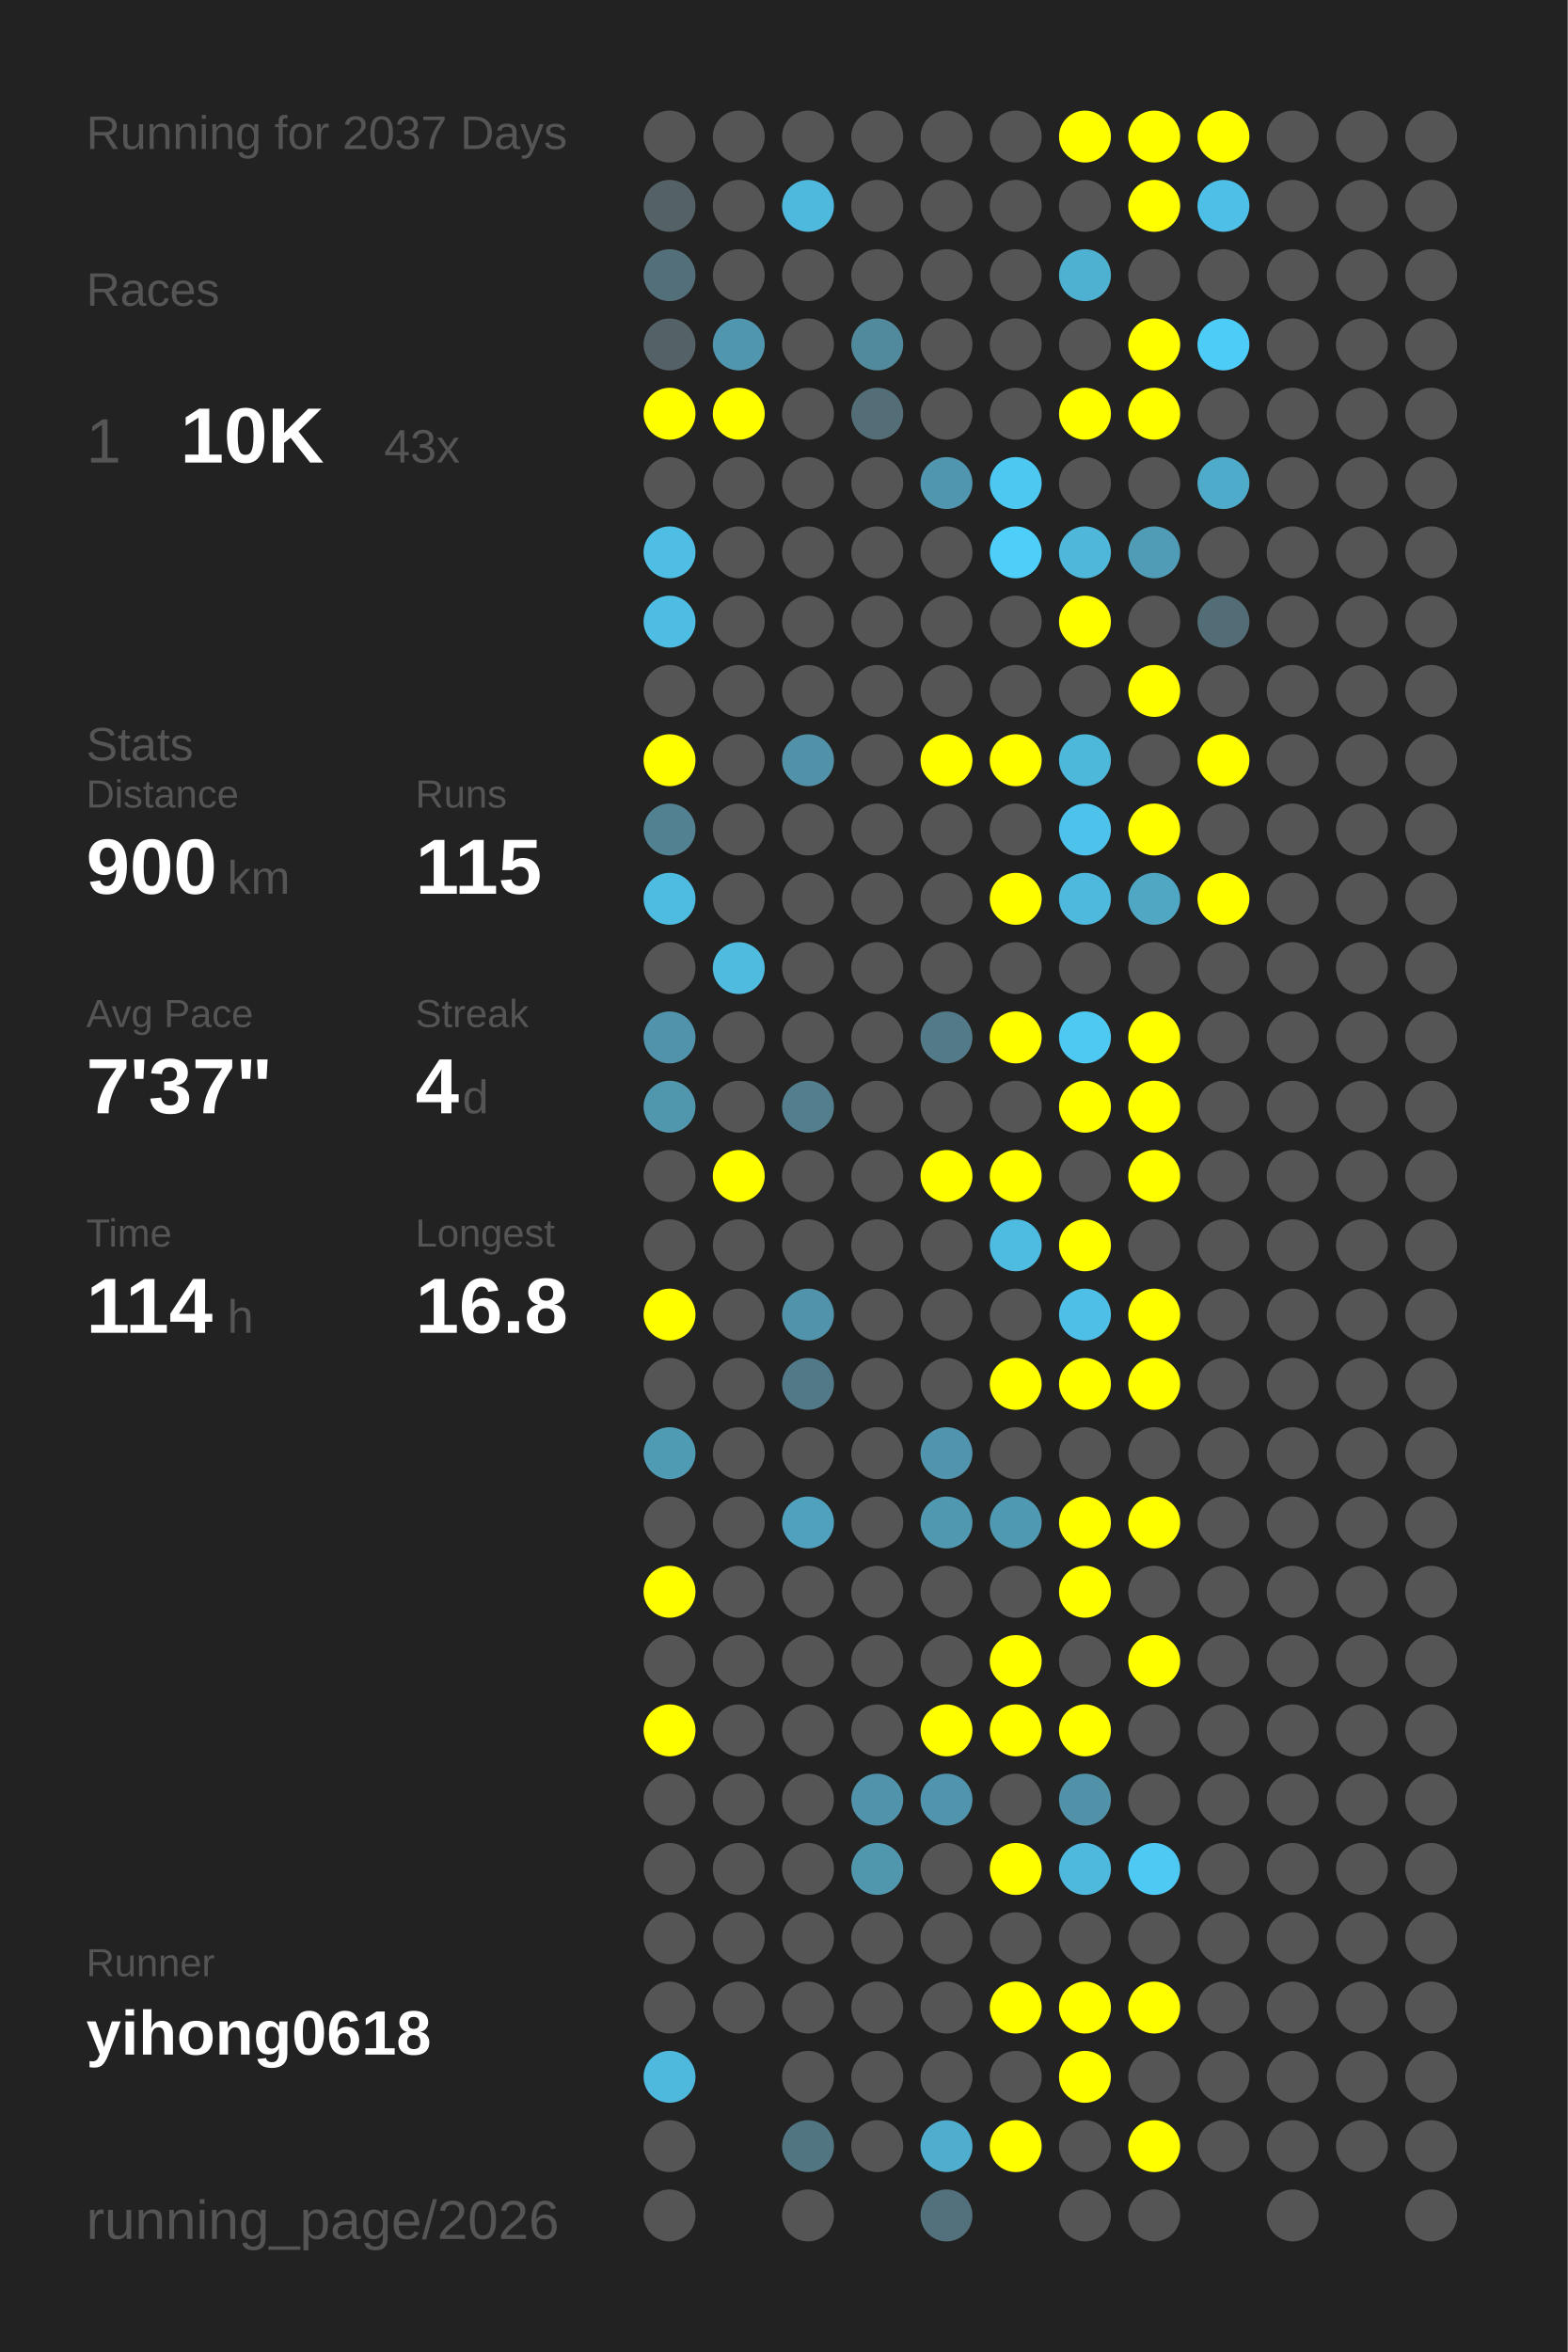
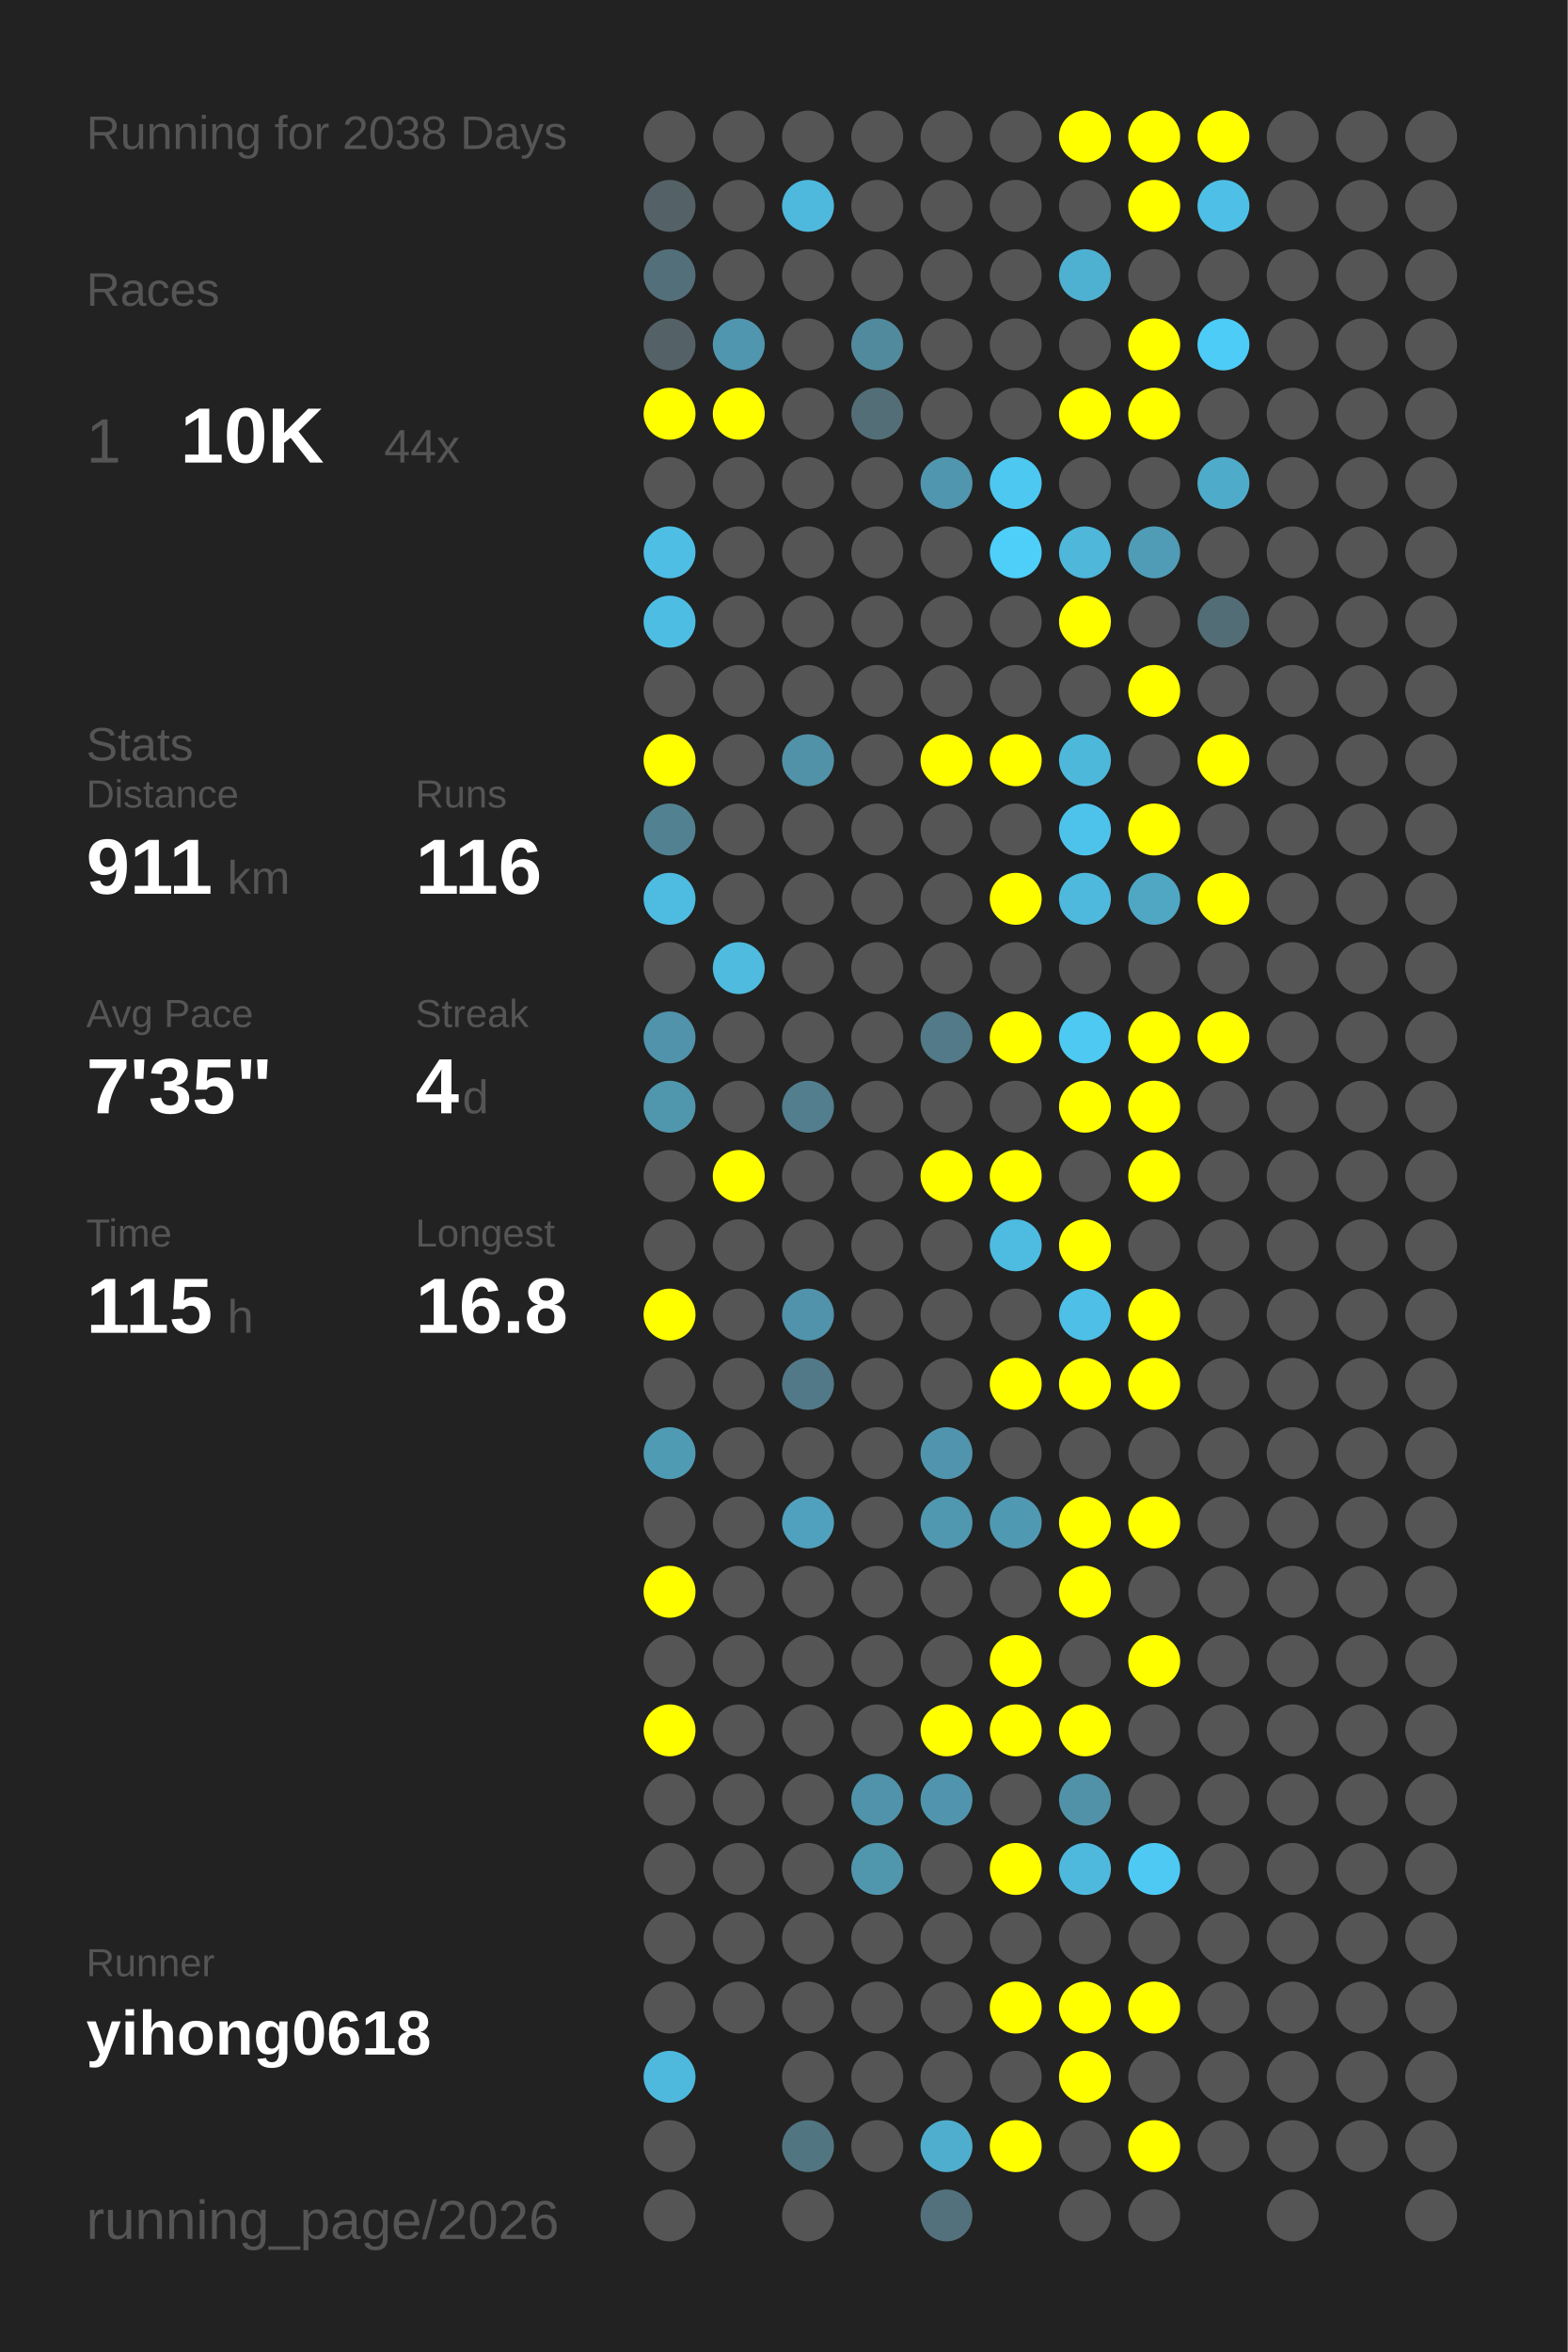
<svg xmlns="http://www.w3.org/2000/svg" baseProfile="full" height="300mm" version="1.1" viewBox="0,0,200,300" width="200mm">
  <defs />
  <rect fill="#222222" height="300" width="200" x="0" y="0" />
-   <text fill="#555555" style="font-size:6px; font-family:Arial;" x="11" y="19">Running for 2037 Days</text>
+   <text fill="#555555" style="font-size:6px; font-family:Arial;" x="11" y="19">Running for 2038 Days</text>
  <text fill="#555555" style="font-size:6px; font-family:Arial;" x="11" y="39">Races</text>
  <text fill="#555555" style="font-size:8px; font-family:Arial;" x="11" y="59">1</text>
  <text fill="#FFFFFF" style="font-size:10px; font-family:Arial; font-weight:bold;" x="23" y="59">10K</text>
-   <text fill="#555555" style="font-size:6px; font-family:Arial;" x="49" y="59">43x</text>
+   <text fill="#555555" style="font-size:6px; font-family:Arial;" x="49" y="59">44x</text>
  <text fill="#555555" style="font-size:6px; font-family:Arial;" x="11" y="97">Stats</text>
  <text fill="#555555" style="font-size:5px; font-family:Arial;" x="11" y="103">Distance</text>
-   <text fill="#FFFFFF" style="font-size:10px; font-family:Arial; font-weight:bold;" x="11" y="114">900</text>
+   <text fill="#FFFFFF" style="font-size:10px; font-family:Arial; font-weight:bold;" x="11" y="114">911</text>
  <text fill="#555555" style="font-size:6px; font-family:Arial;" x="29" y="114">km</text>
  <text fill="#555555" style="font-size:5px; font-family:Arial;" x="53" y="103">Runs</text>
-   <text fill="#FFFFFF" style="font-size:10px; font-family:Arial; font-weight:bold;" x="53" y="114">115</text>
+   <text fill="#FFFFFF" style="font-size:10px; font-family:Arial; font-weight:bold;" x="53" y="114">116</text>
  <text fill="#555555" style="font-size:5px; font-family:Arial;" x="11" y="131">Avg Pace</text>
-   <text fill="#FFFFFF" style="font-size:10px; font-family:Arial; font-weight:bold;" x="11" y="142">7'37"</text>
+   <text fill="#FFFFFF" style="font-size:10px; font-family:Arial; font-weight:bold;" x="11" y="142">7'35"</text>
  <text fill="#555555" style="font-size:5px; font-family:Arial;" x="53" y="131">Streak</text>
  <text fill="#FFFFFF" style="font-size:10px; font-family:Arial; font-weight:bold;" x="53" y="142">4</text>
  <text fill="#555555" style="font-size:6px; font-family:Arial;" x="59" y="142">d</text>
  <text fill="#555555" style="font-size:5px; font-family:Arial;" x="11" y="159">Time</text>
-   <text fill="#FFFFFF" style="font-size:10px; font-family:Arial; font-weight:bold;" x="11" y="170">114</text>
+   <text fill="#FFFFFF" style="font-size:10px; font-family:Arial; font-weight:bold;" x="11" y="170">115</text>
  <text fill="#555555" style="font-size:6px; font-family:Arial;" x="29" y="170">h</text>
  <text fill="#555555" style="font-size:5px; font-family:Arial;" x="53" y="159">Longest</text>
  <text fill="#FFFFFF" style="font-size:10px; font-family:Arial; font-weight:bold;" x="53" y="170">16.8</text>
  <text fill="#555555" style="font-size:5px; font-family:Arial;" x="11" y="252.065">Runner</text>
  <text fill="#FFFFFF" style="font-size:8px; font-family:Arial; font-weight:bold;" x="11" y="262.065">yihong0618</text>
  <text fill="#555555" style="font-size:7px; font-family:Arial;" x="11" y="285.581">running_page/2026</text>
  <circle cx="85.417" cy="17.419" fill="#555555" r="3.312" />
  <circle cx="85.417" cy="26.258" fill="#546166" r="3.312" />
  <circle cx="85.417" cy="35.097" fill="#536f79" r="3.312" />
  <circle cx="85.417" cy="43.935" fill="#546166" r="3.312" />
  <circle cx="85.417" cy="52.774" fill="#FFFF00" r="3.312" />
  <circle cx="85.417" cy="61.613" fill="#555555" r="3.312" />
  <circle cx="85.417" cy="70.452" fill="#4ebee4" r="3.312" />
  <circle cx="85.417" cy="79.29" fill="#4ebde3" r="3.312" />
  <circle cx="85.417" cy="88.129" fill="#555555" r="3.312" />
  <circle cx="85.417" cy="96.968" fill="#FFFF00" r="3.312" />
  <circle cx="85.417" cy="105.806" fill="#528292" r="3.312" />
  <circle cx="85.417" cy="114.645" fill="#4ebbe0" r="3.312" />
  <circle cx="85.417" cy="123.484" fill="#555555" r="3.312" />
  <circle cx="85.417" cy="132.323" fill="#5093aa" r="3.312" />
  <circle cx="85.417" cy="141.161" fill="#5096ad" r="3.312" />
  <circle cx="85.417" cy="150" fill="#555555" r="3.312" />
  <circle cx="85.417" cy="158.839" fill="#555555" r="3.312" />
  <circle cx="85.417" cy="167.677" fill="#FFFF00" r="3.312" />
  <circle cx="85.417" cy="176.516" fill="#555555" r="3.312" />
  <circle cx="85.417" cy="185.355" fill="#509bb4" r="3.312" />
  <circle cx="85.417" cy="194.194" fill="#555555" r="3.312" />
  <circle cx="85.417" cy="203.032" fill="#FFFF00" r="3.312" />
  <circle cx="85.417" cy="211.871" fill="#555555" r="3.312" />
  <circle cx="85.417" cy="220.71" fill="#FFFF00" r="3.312" />
  <circle cx="85.417" cy="229.548" fill="#555555" r="3.312" />
  <circle cx="85.417" cy="238.387" fill="#555555" r="3.312" />
  <circle cx="85.417" cy="247.226" fill="#555555" r="3.312" />
  <circle cx="85.417" cy="256.065" fill="#555555" r="3.312" />
  <circle cx="85.417" cy="264.903" fill="#4eb9dd" r="3.312" />
  <circle cx="85.417" cy="273.742" fill="#555555" r="3.312" />
  <circle cx="85.417" cy="282.581" fill="#555555" r="3.312" />
  <circle cx="94.25" cy="17.419" fill="#555555" r="3.312" />
  <circle cx="94.25" cy="26.258" fill="#555555" r="3.312" />
  <circle cx="94.25" cy="35.097" fill="#555555" r="3.312" />
  <circle cx="94.25" cy="43.935" fill="#5096ae" r="3.312" />
  <circle cx="94.25" cy="52.774" fill="#FFFF00" r="3.312" />
  <circle cx="94.25" cy="61.613" fill="#555555" r="3.312" />
  <circle cx="94.25" cy="70.452" fill="#555555" r="3.312" />
  <circle cx="94.25" cy="79.29" fill="#555555" r="3.312" />
  <circle cx="94.25" cy="88.129" fill="#555555" r="3.312" />
  <circle cx="94.25" cy="96.968" fill="#555555" r="3.312" />
  <circle cx="94.25" cy="105.806" fill="#555555" r="3.312" />
  <circle cx="94.25" cy="114.645" fill="#555555" r="3.312" />
  <circle cx="94.25" cy="123.484" fill="#4ebbdf" r="3.312" />
  <circle cx="94.25" cy="132.323" fill="#555555" r="3.312" />
  <circle cx="94.25" cy="141.161" fill="#555555" r="3.312" />
  <circle cx="94.25" cy="150" fill="#FFFF00" r="3.312" />
  <circle cx="94.25" cy="158.839" fill="#555555" r="3.312" />
  <circle cx="94.25" cy="167.677" fill="#555555" r="3.312" />
  <circle cx="94.25" cy="176.516" fill="#555555" r="3.312" />
  <circle cx="94.25" cy="185.355" fill="#555555" r="3.312" />
  <circle cx="94.25" cy="194.194" fill="#555555" r="3.312" />
  <circle cx="94.25" cy="203.032" fill="#555555" r="3.312" />
  <circle cx="94.25" cy="211.871" fill="#555555" r="3.312" />
  <circle cx="94.25" cy="220.71" fill="#555555" r="3.312" />
  <circle cx="94.25" cy="229.548" fill="#555555" r="3.312" />
  <circle cx="94.25" cy="238.387" fill="#555555" r="3.312" />
  <circle cx="94.25" cy="247.226" fill="#555555" r="3.312" />
  <circle cx="94.25" cy="256.065" fill="#555555" r="3.312" />
  <circle cx="103.083" cy="17.419" fill="#555555" r="3.312" />
  <circle cx="103.083" cy="26.258" fill="#4eb9dd" r="3.312" />
  <circle cx="103.083" cy="35.097" fill="#555555" r="3.312" />
  <circle cx="103.083" cy="43.935" fill="#555555" r="3.312" />
  <circle cx="103.083" cy="52.774" fill="#555555" r="3.312" />
  <circle cx="103.083" cy="61.613" fill="#555555" r="3.312" />
  <circle cx="103.083" cy="70.452" fill="#555555" r="3.312" />
  <circle cx="103.083" cy="79.29" fill="#555555" r="3.312" />
  <circle cx="103.083" cy="88.129" fill="#555555" r="3.312" />
  <circle cx="103.083" cy="96.968" fill="#5192a8" r="3.312" />
  <circle cx="103.083" cy="105.806" fill="#555555" r="3.312" />
  <circle cx="103.083" cy="114.645" fill="#555555" r="3.312" />
  <circle cx="103.083" cy="123.484" fill="#555555" r="3.312" />
  <circle cx="103.083" cy="132.323" fill="#555555" r="3.312" />
  <circle cx="103.083" cy="141.161" fill="#527e8d" r="3.312" />
  <circle cx="103.083" cy="150" fill="#555555" r="3.312" />
  <circle cx="103.083" cy="158.839" fill="#555555" r="3.312" />
  <circle cx="103.083" cy="167.677" fill="#5093aa" r="3.312" />
  <circle cx="103.083" cy="176.516" fill="#527987" r="3.312" />
  <circle cx="103.083" cy="185.355" fill="#555555" r="3.312" />
  <circle cx="103.083" cy="194.194" fill="#50a1bd" r="3.312" />
  <circle cx="103.083" cy="203.032" fill="#555555" r="3.312" />
  <circle cx="103.083" cy="211.871" fill="#555555" r="3.312" />
  <circle cx="103.083" cy="220.71" fill="#555555" r="3.312" />
  <circle cx="103.083" cy="229.548" fill="#555555" r="3.312" />
  <circle cx="103.083" cy="238.387" fill="#555555" r="3.312" />
  <circle cx="103.083" cy="247.226" fill="#555555" r="3.312" />
  <circle cx="103.083" cy="256.065" fill="#555555" r="3.312" />
  <circle cx="103.083" cy="264.903" fill="#555555" r="3.312" />
  <circle cx="103.083" cy="273.742" fill="#527681" r="3.312" />
  <circle cx="103.083" cy="282.581" fill="#555555" r="3.312" />
  <circle cx="111.917" cy="17.419" fill="#555555" r="3.312" />
  <circle cx="111.917" cy="26.258" fill="#555555" r="3.312" />
  <circle cx="111.917" cy="35.097" fill="#555555" r="3.312" />
  <circle cx="111.917" cy="43.935" fill="#518a9d" r="3.312" />
  <circle cx="111.917" cy="52.774" fill="#536e77" r="3.312" />
  <circle cx="111.917" cy="61.613" fill="#555555" r="3.312" />
  <circle cx="111.917" cy="70.452" fill="#555555" r="3.312" />
  <circle cx="111.917" cy="79.29" fill="#555555" r="3.312" />
  <circle cx="111.917" cy="88.129" fill="#555555" r="3.312" />
  <circle cx="111.917" cy="96.968" fill="#555555" r="3.312" />
  <circle cx="111.917" cy="105.806" fill="#555555" r="3.312" />
  <circle cx="111.917" cy="114.645" fill="#555555" r="3.312" />
  <circle cx="111.917" cy="123.484" fill="#555555" r="3.312" />
  <circle cx="111.917" cy="132.323" fill="#555555" r="3.312" />
  <circle cx="111.917" cy="141.161" fill="#555555" r="3.312" />
  <circle cx="111.917" cy="150" fill="#555555" r="3.312" />
  <circle cx="111.917" cy="158.839" fill="#555555" r="3.312" />
  <circle cx="111.917" cy="167.677" fill="#555555" r="3.312" />
  <circle cx="111.917" cy="176.516" fill="#555555" r="3.312" />
  <circle cx="111.917" cy="185.355" fill="#555555" r="3.312" />
  <circle cx="111.917" cy="194.194" fill="#555555" r="3.312" />
  <circle cx="111.917" cy="203.032" fill="#555555" r="3.312" />
  <circle cx="111.917" cy="211.871" fill="#555555" r="3.312" />
  <circle cx="111.917" cy="220.71" fill="#555555" r="3.312" />
  <circle cx="111.917" cy="229.548" fill="#5093aa" r="3.312" />
  <circle cx="111.917" cy="238.387" fill="#5096ad" r="3.312" />
  <circle cx="111.917" cy="247.226" fill="#555555" r="3.312" />
  <circle cx="111.917" cy="256.065" fill="#555555" r="3.312" />
  <circle cx="111.917" cy="264.903" fill="#555555" r="3.312" />
  <circle cx="111.917" cy="273.742" fill="#555555" r="3.312" />
  <circle cx="120.75" cy="17.419" fill="#555555" r="3.312" />
  <circle cx="120.75" cy="26.258" fill="#555555" r="3.312" />
  <circle cx="120.75" cy="35.097" fill="#555555" r="3.312" />
  <circle cx="120.75" cy="43.935" fill="#555555" r="3.312" />
  <circle cx="120.75" cy="52.774" fill="#555555" r="3.312" />
  <circle cx="120.75" cy="61.613" fill="#5096ae" r="3.312" />
  <circle cx="120.75" cy="70.452" fill="#555555" r="3.312" />
  <circle cx="120.75" cy="79.29" fill="#555555" r="3.312" />
  <circle cx="120.75" cy="88.129" fill="#555555" r="3.312" />
  <circle cx="120.75" cy="96.968" fill="#FFFF00" r="3.312" />
  <circle cx="120.75" cy="105.806" fill="#555555" r="3.312" />
  <circle cx="120.75" cy="114.645" fill="#555555" r="3.312" />
  <circle cx="120.75" cy="123.484" fill="#555555" r="3.312" />
  <circle cx="120.75" cy="132.323" fill="#527a88" r="3.312" />
  <circle cx="120.75" cy="141.161" fill="#555555" r="3.312" />
  <circle cx="120.75" cy="150" fill="#FFFF00" r="3.312" />
  <circle cx="120.75" cy="158.839" fill="#555555" r="3.312" />
  <circle cx="120.75" cy="167.677" fill="#555555" r="3.312" />
  <circle cx="120.75" cy="176.516" fill="#555555" r="3.312" />
  <circle cx="120.75" cy="185.355" fill="#5095ad" r="3.312" />
  <circle cx="120.75" cy="194.194" fill="#5098b0" r="3.312" />
  <circle cx="120.75" cy="203.032" fill="#555555" r="3.312" />
  <circle cx="120.75" cy="211.871" fill="#555555" r="3.312" />
  <circle cx="120.75" cy="220.71" fill="#FFFF00" r="3.312" />
  <circle cx="120.75" cy="229.548" fill="#5095ad" r="3.312" />
  <circle cx="120.75" cy="238.387" fill="#555555" r="3.312" />
  <circle cx="120.75" cy="247.226" fill="#555555" r="3.312" />
  <circle cx="120.75" cy="256.065" fill="#555555" r="3.312" />
  <circle cx="120.75" cy="264.903" fill="#555555" r="3.312" />
  <circle cx="120.75" cy="273.742" fill="#4faece" r="3.312" />
  <circle cx="120.75" cy="282.581" fill="#53717c" r="3.312" />
  <circle cx="129.583" cy="17.419" fill="#555555" r="3.312" />
  <circle cx="129.583" cy="26.258" fill="#555555" r="3.312" />
  <circle cx="129.583" cy="35.097" fill="#555555" r="3.312" />
  <circle cx="129.583" cy="43.935" fill="#555555" r="3.312" />
  <circle cx="129.583" cy="52.774" fill="#555555" r="3.312" />
  <circle cx="129.583" cy="61.613" fill="#4dc8f1" r="3.312" />
  <circle cx="129.583" cy="70.452" fill="#4dcffa" r="3.312" />
  <circle cx="129.583" cy="79.29" fill="#555555" r="3.312" />
  <circle cx="129.583" cy="88.129" fill="#555555" r="3.312" />
  <circle cx="129.583" cy="96.968" fill="#FFFF00" r="3.312" />
  <circle cx="129.583" cy="105.806" fill="#555555" r="3.312" />
  <circle cx="129.583" cy="114.645" fill="#FFFF00" r="3.312" />
  <circle cx="129.583" cy="123.484" fill="#555555" r="3.312" />
  <circle cx="129.583" cy="132.323" fill="#FFFF00" r="3.312" />
  <circle cx="129.583" cy="141.161" fill="#555555" r="3.312" />
  <circle cx="129.583" cy="150" fill="#FFFF00" r="3.312" />
  <circle cx="129.583" cy="158.839" fill="#4ebbe1" r="3.312" />
  <circle cx="129.583" cy="167.677" fill="#555555" r="3.312" />
  <circle cx="129.583" cy="176.516" fill="#FFFF00" r="3.312" />
  <circle cx="129.583" cy="185.355" fill="#555555" r="3.312" />
  <circle cx="129.583" cy="194.194" fill="#5099b2" r="3.312" />
  <circle cx="129.583" cy="203.032" fill="#555555" r="3.312" />
  <circle cx="129.583" cy="211.871" fill="#FFFF00" r="3.312" />
  <circle cx="129.583" cy="220.71" fill="#FFFF00" r="3.312" />
  <circle cx="129.583" cy="229.548" fill="#555555" r="3.312" />
  <circle cx="129.583" cy="238.387" fill="#FFFF00" r="3.312" />
  <circle cx="129.583" cy="247.226" fill="#555555" r="3.312" />
  <circle cx="129.583" cy="256.065" fill="#FFFF00" r="3.312" />
  <circle cx="129.583" cy="264.903" fill="#555555" r="3.312" />
  <circle cx="129.583" cy="273.742" fill="#FFFF00" r="3.312" />
  <circle cx="138.417" cy="17.419" fill="#FFFF00" r="3.312" />
  <circle cx="138.417" cy="26.258" fill="#555555" r="3.312" />
  <circle cx="138.417" cy="35.097" fill="#4fb1d2" r="3.312" />
  <circle cx="138.417" cy="43.935" fill="#555555" r="3.312" />
  <circle cx="138.417" cy="52.774" fill="#FFFF00" r="3.312" />
  <circle cx="138.417" cy="61.613" fill="#555555" r="3.312" />
  <circle cx="138.417" cy="70.452" fill="#4eb7da" r="3.312" />
  <circle cx="138.417" cy="79.29" fill="#FFFF00" r="3.312" />
  <circle cx="138.417" cy="88.129" fill="#555555" r="3.312" />
  <circle cx="138.417" cy="96.968" fill="#4eb8db" r="3.312" />
  <circle cx="138.417" cy="105.806" fill="#4dc3eb" r="3.312" />
  <circle cx="138.417" cy="114.645" fill="#4eb9dd" r="3.312" />
  <circle cx="138.417" cy="123.484" fill="#555555" r="3.312" />
  <circle cx="138.417" cy="132.323" fill="#4dc9f2" r="3.312" />
  <circle cx="138.417" cy="141.161" fill="#FFFF00" r="3.312" />
  <circle cx="138.417" cy="150" fill="#555555" r="3.312" />
  <circle cx="138.417" cy="158.839" fill="#FFFF00" r="3.312" />
  <circle cx="138.417" cy="167.677" fill="#4ebfe6" r="3.312" />
  <circle cx="138.417" cy="176.516" fill="#FFFF00" r="3.312" />
  <circle cx="138.417" cy="185.355" fill="#555555" r="3.312" />
  <circle cx="138.417" cy="194.194" fill="#FFFF00" r="3.312" />
  <circle cx="138.417" cy="203.032" fill="#FFFF00" r="3.312" />
  <circle cx="138.417" cy="211.871" fill="#555555" r="3.312" />
  <circle cx="138.417" cy="220.71" fill="#FFFF00" r="3.312" />
  <circle cx="138.417" cy="229.548" fill="#5192a8" r="3.312" />
  <circle cx="138.417" cy="238.387" fill="#4eb9dd" r="3.312" />
  <circle cx="138.417" cy="247.226" fill="#555555" r="3.312" />
  <circle cx="138.417" cy="256.065" fill="#FFFF00" r="3.312" />
  <circle cx="138.417" cy="264.903" fill="#FFFF00" r="3.312" />
  <circle cx="138.417" cy="273.742" fill="#555555" r="3.312" />
  <circle cx="138.417" cy="282.581" fill="#555555" r="3.312" />
  <circle cx="147.25" cy="17.419" fill="#FFFF00" r="3.312" />
  <circle cx="147.25" cy="26.258" fill="#FFFF00" r="3.312" />
  <circle cx="147.25" cy="35.097" fill="#555555" r="3.312" />
  <circle cx="147.25" cy="43.935" fill="#FFFF00" r="3.312" />
  <circle cx="147.25" cy="52.774" fill="#FFFF00" r="3.312" />
  <circle cx="147.25" cy="61.613" fill="#555555" r="3.312" />
  <circle cx="147.25" cy="70.452" fill="#509cb6" r="3.312" />
  <circle cx="147.25" cy="79.29" fill="#555555" r="3.312" />
  <circle cx="147.25" cy="88.129" fill="#FFFF00" r="3.312" />
  <circle cx="147.25" cy="96.968" fill="#555555" r="3.312" />
  <circle cx="147.25" cy="105.806" fill="#FFFF00" r="3.312" />
  <circle cx="147.25" cy="114.645" fill="#4fa7c4" r="3.312" />
  <circle cx="147.25" cy="123.484" fill="#555555" r="3.312" />
  <circle cx="147.25" cy="132.323" fill="#FFFF00" r="3.312" />
  <circle cx="147.25" cy="141.161" fill="#FFFF00" r="3.312" />
  <circle cx="147.25" cy="150" fill="#FFFF00" r="3.312" />
  <circle cx="147.25" cy="158.839" fill="#555555" r="3.312" />
  <circle cx="147.25" cy="167.677" fill="#FFFF00" r="3.312" />
  <circle cx="147.25" cy="176.516" fill="#FFFF00" r="3.312" />
  <circle cx="147.25" cy="185.355" fill="#555555" r="3.312" />
  <circle cx="147.25" cy="194.194" fill="#FFFF00" r="3.312" />
  <circle cx="147.25" cy="203.032" fill="#555555" r="3.312" />
  <circle cx="147.25" cy="211.871" fill="#FFFF00" r="3.312" />
  <circle cx="147.25" cy="220.71" fill="#555555" r="3.312" />
  <circle cx="147.25" cy="229.548" fill="#555555" r="3.312" />
  <circle cx="147.25" cy="238.387" fill="#4dc9f3" r="3.312" />
  <circle cx="147.25" cy="247.226" fill="#555555" r="3.312" />
  <circle cx="147.25" cy="256.065" fill="#FFFF00" r="3.312" />
  <circle cx="147.25" cy="264.903" fill="#555555" r="3.312" />
  <circle cx="147.25" cy="273.742" fill="#FFFF00" r="3.312" />
  <circle cx="147.25" cy="282.581" fill="#555555" r="3.312" />
  <circle cx="156.083" cy="17.419" fill="#FFFF00" r="3.312" />
  <circle cx="156.083" cy="26.258" fill="#4ebfe6" r="3.312" />
  <circle cx="156.083" cy="35.097" fill="#555555" r="3.312" />
  <circle cx="156.083" cy="43.935" fill="#4dccf8" r="3.312" />
  <circle cx="156.083" cy="52.774" fill="#555555" r="3.312" />
  <circle cx="156.083" cy="61.613" fill="#4fabca" r="3.312" />
  <circle cx="156.083" cy="70.452" fill="#555555" r="3.312" />
  <circle cx="156.083" cy="79.29" fill="#536d76" r="3.312" />
  <circle cx="156.083" cy="88.129" fill="#555555" r="3.312" />
  <circle cx="156.083" cy="96.968" fill="#FFFF00" r="3.312" />
  <circle cx="156.083" cy="105.806" fill="#555555" r="3.312" />
  <circle cx="156.083" cy="114.645" fill="#FFFF00" r="3.312" />
  <circle cx="156.083" cy="123.484" fill="#555555" r="3.312" />
-   <circle cx="156.083" cy="132.323" fill="#555555" r="3.312" />
+   <circle cx="156.083" cy="132.323" fill="#FFFF00" r="3.312" />
  <circle cx="156.083" cy="141.161" fill="#555555" r="3.312" />
  <circle cx="156.083" cy="150" fill="#555555" r="3.312" />
  <circle cx="156.083" cy="158.839" fill="#555555" r="3.312" />
  <circle cx="156.083" cy="167.677" fill="#555555" r="3.312" />
  <circle cx="156.083" cy="176.516" fill="#555555" r="3.312" />
  <circle cx="156.083" cy="185.355" fill="#555555" r="3.312" />
  <circle cx="156.083" cy="194.194" fill="#555555" r="3.312" />
  <circle cx="156.083" cy="203.032" fill="#555555" r="3.312" />
  <circle cx="156.083" cy="211.871" fill="#555555" r="3.312" />
  <circle cx="156.083" cy="220.71" fill="#555555" r="3.312" />
  <circle cx="156.083" cy="229.548" fill="#555555" r="3.312" />
  <circle cx="156.083" cy="238.387" fill="#555555" r="3.312" />
  <circle cx="156.083" cy="247.226" fill="#555555" r="3.312" />
  <circle cx="156.083" cy="256.065" fill="#555555" r="3.312" />
  <circle cx="156.083" cy="264.903" fill="#555555" r="3.312" />
  <circle cx="156.083" cy="273.742" fill="#555555" r="3.312" />
  <circle cx="164.917" cy="17.419" fill="#555555" r="3.312" />
  <circle cx="164.917" cy="26.258" fill="#555555" r="3.312" />
  <circle cx="164.917" cy="35.097" fill="#555555" r="3.312" />
  <circle cx="164.917" cy="43.935" fill="#555555" r="3.312" />
  <circle cx="164.917" cy="52.774" fill="#555555" r="3.312" />
  <circle cx="164.917" cy="61.613" fill="#555555" r="3.312" />
  <circle cx="164.917" cy="70.452" fill="#555555" r="3.312" />
  <circle cx="164.917" cy="79.29" fill="#555555" r="3.312" />
  <circle cx="164.917" cy="88.129" fill="#555555" r="3.312" />
  <circle cx="164.917" cy="96.968" fill="#555555" r="3.312" />
  <circle cx="164.917" cy="105.806" fill="#555555" r="3.312" />
  <circle cx="164.917" cy="114.645" fill="#555555" r="3.312" />
  <circle cx="164.917" cy="123.484" fill="#555555" r="3.312" />
  <circle cx="164.917" cy="132.323" fill="#555555" r="3.312" />
  <circle cx="164.917" cy="141.161" fill="#555555" r="3.312" />
  <circle cx="164.917" cy="150" fill="#555555" r="3.312" />
  <circle cx="164.917" cy="158.839" fill="#555555" r="3.312" />
  <circle cx="164.917" cy="167.677" fill="#555555" r="3.312" />
  <circle cx="164.917" cy="176.516" fill="#555555" r="3.312" />
  <circle cx="164.917" cy="185.355" fill="#555555" r="3.312" />
  <circle cx="164.917" cy="194.194" fill="#555555" r="3.312" />
  <circle cx="164.917" cy="203.032" fill="#555555" r="3.312" />
  <circle cx="164.917" cy="211.871" fill="#555555" r="3.312" />
  <circle cx="164.917" cy="220.71" fill="#555555" r="3.312" />
  <circle cx="164.917" cy="229.548" fill="#555555" r="3.312" />
  <circle cx="164.917" cy="238.387" fill="#555555" r="3.312" />
  <circle cx="164.917" cy="247.226" fill="#555555" r="3.312" />
  <circle cx="164.917" cy="256.065" fill="#555555" r="3.312" />
  <circle cx="164.917" cy="264.903" fill="#555555" r="3.312" />
  <circle cx="164.917" cy="273.742" fill="#555555" r="3.312" />
  <circle cx="164.917" cy="282.581" fill="#555555" r="3.312" />
  <circle cx="173.75" cy="17.419" fill="#555555" r="3.312" />
  <circle cx="173.75" cy="26.258" fill="#555555" r="3.312" />
  <circle cx="173.75" cy="35.097" fill="#555555" r="3.312" />
  <circle cx="173.75" cy="43.935" fill="#555555" r="3.312" />
  <circle cx="173.75" cy="52.774" fill="#555555" r="3.312" />
  <circle cx="173.75" cy="61.613" fill="#555555" r="3.312" />
  <circle cx="173.75" cy="70.452" fill="#555555" r="3.312" />
  <circle cx="173.75" cy="79.29" fill="#555555" r="3.312" />
  <circle cx="173.75" cy="88.129" fill="#555555" r="3.312" />
  <circle cx="173.75" cy="96.968" fill="#555555" r="3.312" />
  <circle cx="173.75" cy="105.806" fill="#555555" r="3.312" />
  <circle cx="173.75" cy="114.645" fill="#555555" r="3.312" />
  <circle cx="173.75" cy="123.484" fill="#555555" r="3.312" />
  <circle cx="173.75" cy="132.323" fill="#555555" r="3.312" />
  <circle cx="173.75" cy="141.161" fill="#555555" r="3.312" />
  <circle cx="173.75" cy="150" fill="#555555" r="3.312" />
  <circle cx="173.75" cy="158.839" fill="#555555" r="3.312" />
  <circle cx="173.75" cy="167.677" fill="#555555" r="3.312" />
  <circle cx="173.75" cy="176.516" fill="#555555" r="3.312" />
  <circle cx="173.75" cy="185.355" fill="#555555" r="3.312" />
  <circle cx="173.75" cy="194.194" fill="#555555" r="3.312" />
  <circle cx="173.75" cy="203.032" fill="#555555" r="3.312" />
  <circle cx="173.75" cy="211.871" fill="#555555" r="3.312" />
  <circle cx="173.75" cy="220.71" fill="#555555" r="3.312" />
  <circle cx="173.75" cy="229.548" fill="#555555" r="3.312" />
  <circle cx="173.75" cy="238.387" fill="#555555" r="3.312" />
  <circle cx="173.75" cy="247.226" fill="#555555" r="3.312" />
  <circle cx="173.75" cy="256.065" fill="#555555" r="3.312" />
  <circle cx="173.75" cy="264.903" fill="#555555" r="3.312" />
  <circle cx="173.75" cy="273.742" fill="#555555" r="3.312" />
  <circle cx="182.583" cy="17.419" fill="#555555" r="3.312" />
  <circle cx="182.583" cy="26.258" fill="#555555" r="3.312" />
  <circle cx="182.583" cy="35.097" fill="#555555" r="3.312" />
  <circle cx="182.583" cy="43.935" fill="#555555" r="3.312" />
  <circle cx="182.583" cy="52.774" fill="#555555" r="3.312" />
  <circle cx="182.583" cy="61.613" fill="#555555" r="3.312" />
  <circle cx="182.583" cy="70.452" fill="#555555" r="3.312" />
  <circle cx="182.583" cy="79.29" fill="#555555" r="3.312" />
  <circle cx="182.583" cy="88.129" fill="#555555" r="3.312" />
  <circle cx="182.583" cy="96.968" fill="#555555" r="3.312" />
  <circle cx="182.583" cy="105.806" fill="#555555" r="3.312" />
  <circle cx="182.583" cy="114.645" fill="#555555" r="3.312" />
  <circle cx="182.583" cy="123.484" fill="#555555" r="3.312" />
  <circle cx="182.583" cy="132.323" fill="#555555" r="3.312" />
  <circle cx="182.583" cy="141.161" fill="#555555" r="3.312" />
  <circle cx="182.583" cy="150" fill="#555555" r="3.312" />
  <circle cx="182.583" cy="158.839" fill="#555555" r="3.312" />
  <circle cx="182.583" cy="167.677" fill="#555555" r="3.312" />
  <circle cx="182.583" cy="176.516" fill="#555555" r="3.312" />
  <circle cx="182.583" cy="185.355" fill="#555555" r="3.312" />
  <circle cx="182.583" cy="194.194" fill="#555555" r="3.312" />
  <circle cx="182.583" cy="203.032" fill="#555555" r="3.312" />
  <circle cx="182.583" cy="211.871" fill="#555555" r="3.312" />
  <circle cx="182.583" cy="220.71" fill="#555555" r="3.312" />
  <circle cx="182.583" cy="229.548" fill="#555555" r="3.312" />
  <circle cx="182.583" cy="238.387" fill="#555555" r="3.312" />
  <circle cx="182.583" cy="247.226" fill="#555555" r="3.312" />
  <circle cx="182.583" cy="256.065" fill="#555555" r="3.312" />
  <circle cx="182.583" cy="264.903" fill="#555555" r="3.312" />
  <circle cx="182.583" cy="273.742" fill="#555555" r="3.312" />
  <circle cx="182.583" cy="282.581" fill="#555555" r="3.312" />
</svg>
